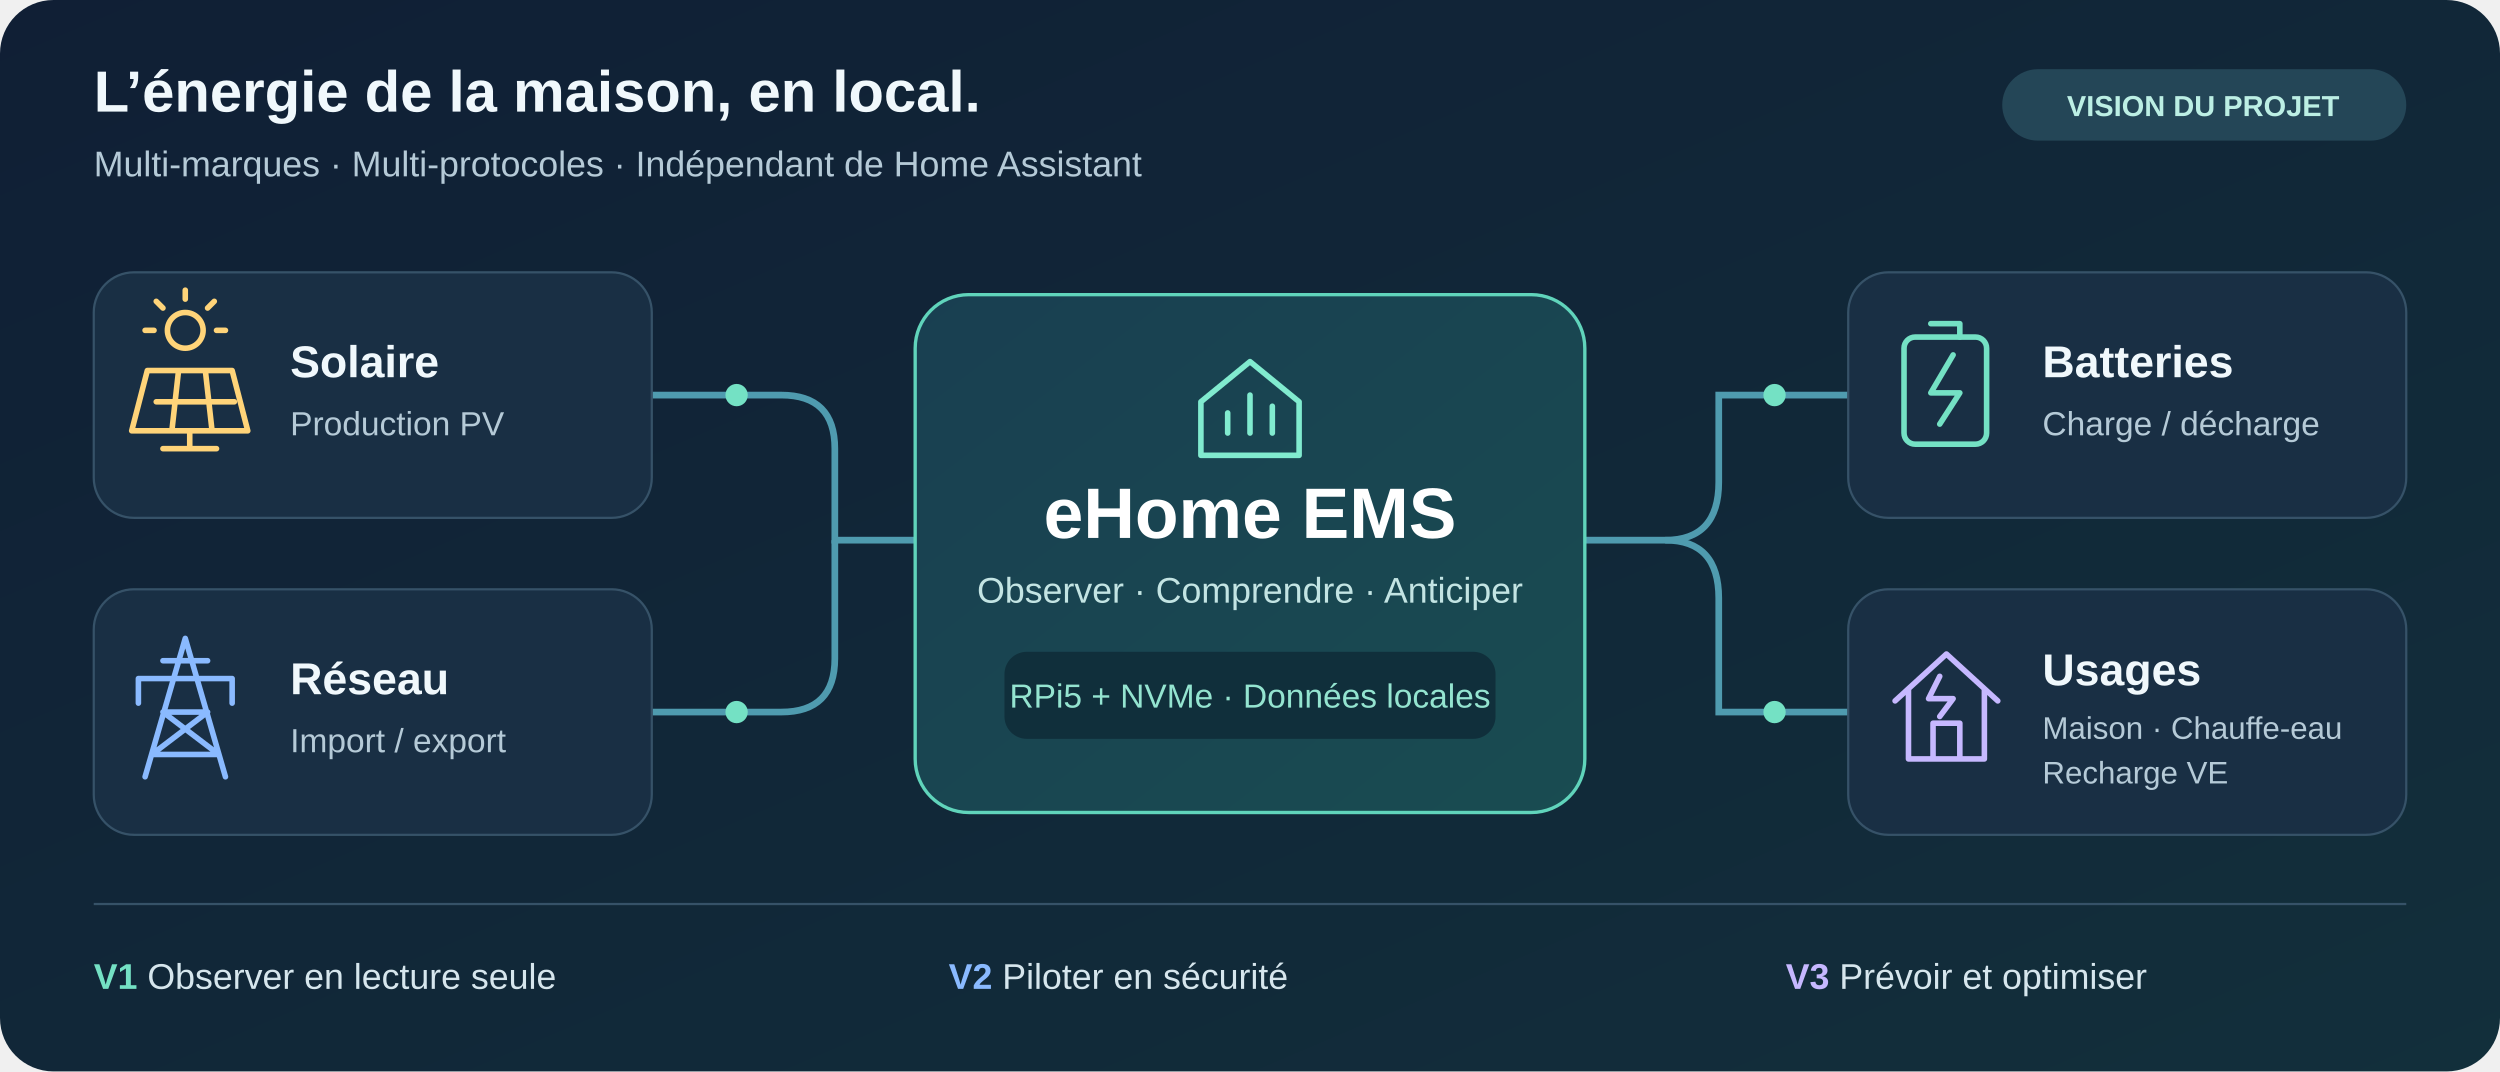
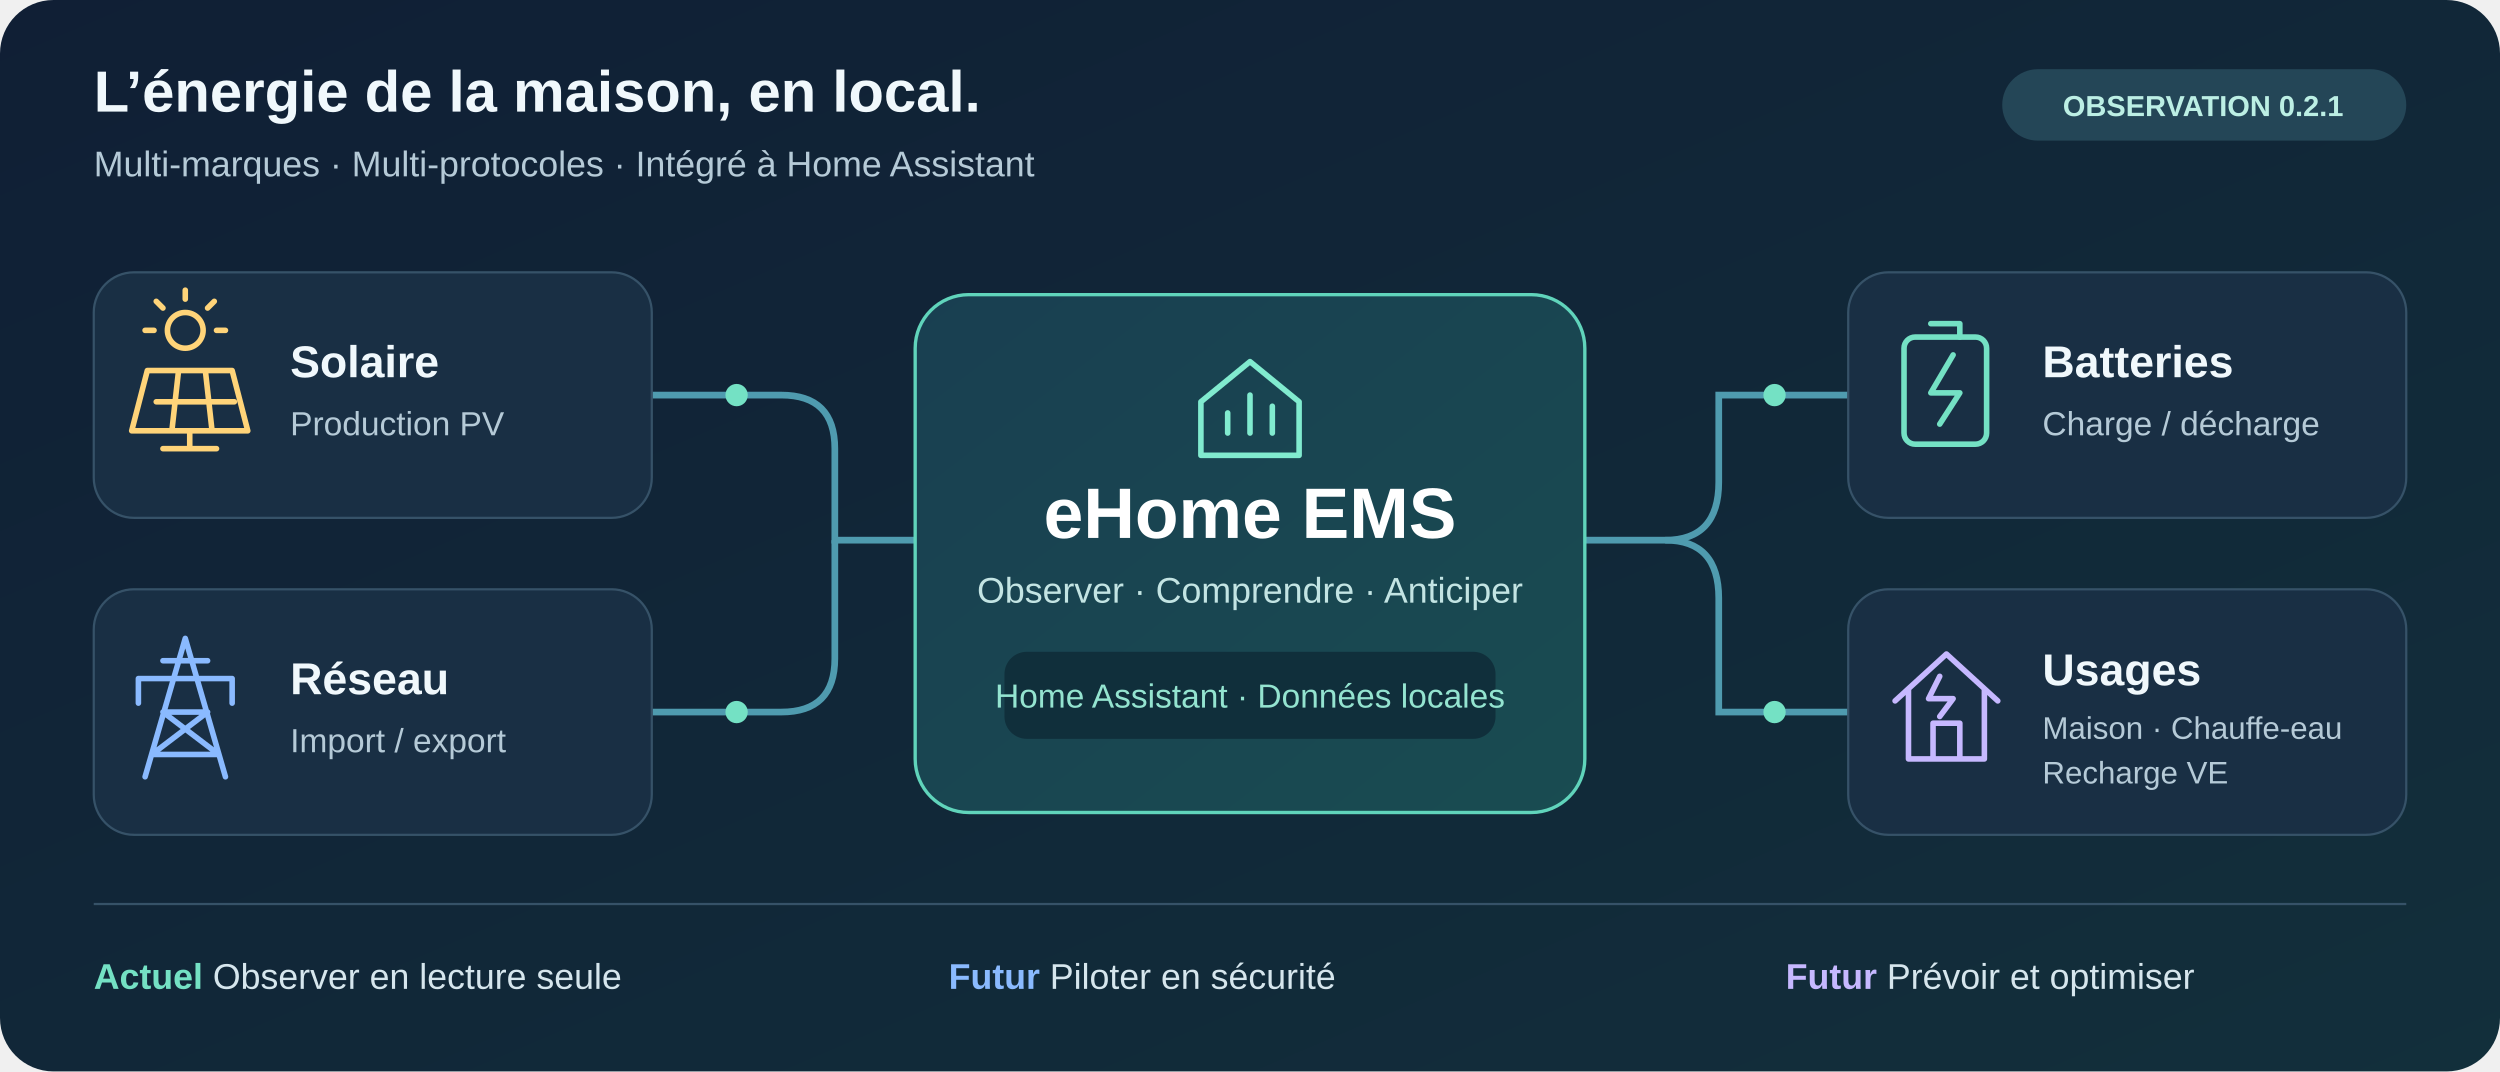
<svg xmlns="http://www.w3.org/2000/svg" width="1120" height="480" viewBox="0 0 1120 480" role="img" aria-labelledby="title desc">
  <defs>
    <linearGradient id="bg" x2="1" y2="1">
      <stop stop-color="#101f35" />
      <stop offset="1" stop-color="#122f3b" />
    </linearGradient>
    <linearGradient id="core" x2="1" y2="1">
      <stop stop-color="#193f51" />
      <stop offset="1" stop-color="#194c51" />
    </linearGradient>
  </defs>
  <rect width="1120" height="480" rx="24" fill="url(#bg)" />
  <g font-family="Segoe UI,Arial,sans-serif">
    <text x="42" y="50" fill="#f0f8fc" font-size="26" font-weight="700">L’énergie de la maison, en local.</text>
-     <text x="42" y="79" fill="#b5cad7" font-size="16">Multi-marques · Multi-protocoles · Indépendant de Home Assistant</text>
+     <text x="42" y="79" fill="#b5cad7" font-size="16">Multi-marques · Multi-protocoles · Intégré à Home Assistant</text>
    <rect x="897" y="31" width="181" height="32" rx="16" fill="#244657" />
-     <text x="987" y="52" text-anchor="middle" fill="#bcefe4" font-size="13" font-weight="600">VISION DU PROJET</text>
+     <text x="987" y="52" text-anchor="middle" fill="#bcefe4" font-size="13" font-weight="600">OBSERVATION 0.2.1</text>
    <g fill="none" stroke="#4f9baf" stroke-width="3">
      <path d="M292 177 H350 Q374 177 374 201 V242 H410" />
      <path d="M292 319 H350 Q374 319 374 295 V242" />
      <path d="M710 242 H746 Q770 242 770 216 V177 H828" />
      <path d="M746 242 Q770 242 770 268 V319 H828" />
    </g>
    <g fill="#74e1c4">
      <circle cx="330" cy="177" r="5" />
      <circle cx="330" cy="319" r="5" />
      <circle cx="795" cy="177" r="5" />
      <circle cx="795" cy="319" r="5" />
    </g>
    <g fill="#192f44" stroke="#365268">
      <rect x="42" y="122" width="250" height="110" rx="18" />
      <rect x="42" y="264" width="250" height="110" rx="18" />
      <rect x="828" y="122" width="250" height="110" rx="18" />
      <rect x="828" y="264" width="250" height="110" rx="18" />
    </g>
    <g stroke="#ffd479" stroke-width="2.5" fill="none" stroke-linecap="round" stroke-linejoin="round">
      <circle cx="83" cy="148" r="8" />
      <path d="M83 134 V130 M69 148 H65 M97 148 H101 M73 138 L70 135 M93 138 L96 135" />
      <path d="M66 166 H104 L111 193 H59 Z M70 180 H105 M80 166 L77 193 M92 166 L95 193 M85 193 V201 M73 201 H97" />
    </g>
    <text x="130" y="169" fill="#f0f8fc" font-size="20" font-weight="600">Solaire</text>
    <text x="130" y="195" fill="#b5cad7" font-size="15">Production PV</text>
    <g stroke="#8abaff" stroke-width="2.5" fill="none" stroke-linecap="round" stroke-linejoin="round">
      <path d="M83 286 L65 348 M83 286 L101 348 M73 319 H93 M68 338 H98 M62 304 H104 M73 296 H93 M62 304 V315 M104 304 V315 M73 319 L98 338 M93 319 L68 338" />
    </g>
    <text x="130" y="311" fill="#f0f8fc" font-size="20" font-weight="600">Réseau</text>
    <text x="130" y="337" fill="#b5cad7" font-size="15">Import / export</text>
    <g stroke="#74e1c4" stroke-width="2.5" fill="none" stroke-linecap="round" stroke-linejoin="round">
      <rect x="853" y="151" width="37" height="48" rx="5" />
      <path d="M865 145 H878 V151" />
      <path d="M875 159 L865 176 H878 L869 190" />
    </g>
    <text x="915" y="169" fill="#f0f8fc" font-size="20" font-weight="600">Batteries</text>
    <text x="915" y="195" fill="#b5cad7" font-size="15">Charge / décharge</text>
    <g stroke="#c6b8ff" stroke-width="2.5" fill="none" stroke-linecap="round" stroke-linejoin="round">
      <path d="M849 314 L872 293 L895 314 M855 309 V340 H889 V309 M866 340 V324 H878 V340" />
      <path d="M869 303 L864 313 H875 L869 321" />
    </g>
    <text x="915" y="307" fill="#f0f8fc" font-size="20" font-weight="600">Usages</text>
    <text x="915" y="331" fill="#b5cad7" font-size="14">Maison · Chauffe-eau</text>
    <text x="915" y="351" fill="#b5cad7" font-size="14">Recharge VE</text>
    <rect x="410" y="132" width="300" height="232" rx="24" fill="url(#core)" stroke="#60d4bb" stroke-width="1.5" />
    <g stroke="#81ebcf" stroke-width="2.5" fill="none" stroke-linecap="round" stroke-linejoin="round">
      <path d="M538 180 L560 162 L582 180 V204 H538 Z" />
      <path d="M550 194 V185 M560 194 V177 M570 194 V182" />
    </g>
    <text x="560" y="241" text-anchor="middle" fill="#ffffff" font-size="32" font-weight="700">eHome EMS</text>
    <text x="560" y="270" text-anchor="middle" fill="#c3e4e3" font-size="16">Observer · Comprendre · Anticiper</text>
    <rect x="450" y="292" width="220" height="39" rx="10" fill="#102f3b" />
-     <text x="560" y="317" text-anchor="middle" fill="#94e4d0" font-size="15">RPi5 + NVMe · Données locales</text>
+     <text x="560" y="317" text-anchor="middle" fill="#94e4d0" font-size="15">Home Assistant · Données locales</text>
    <path d="M42 405 H1078" stroke="#365268" />
    <text x="42" y="443" fill="#d6e6ed" font-size="16">
-       <tspan fill="#74e1c4" font-weight="700">V1</tspan>  Observer en lecture seule</text>
+       <tspan fill="#74e1c4" font-weight="700">Actuel</tspan>  Observer en lecture seule</text>
    <text x="425" y="443" fill="#d6e6ed" font-size="16">
-       <tspan fill="#8abaff" font-weight="700">V2</tspan>  Piloter en sécurité</text>
+       <tspan fill="#8abaff" font-weight="700">Futur</tspan>  Piloter en sécurité</text>
    <text x="800" y="443" fill="#d6e6ed" font-size="16">
-       <tspan fill="#c6b8ff" font-weight="700">V3</tspan>  Prévoir et optimiser</text>
+       <tspan fill="#c6b8ff" font-weight="700">Futur</tspan>  Prévoir et optimiser</text>
  </g>
</svg>
